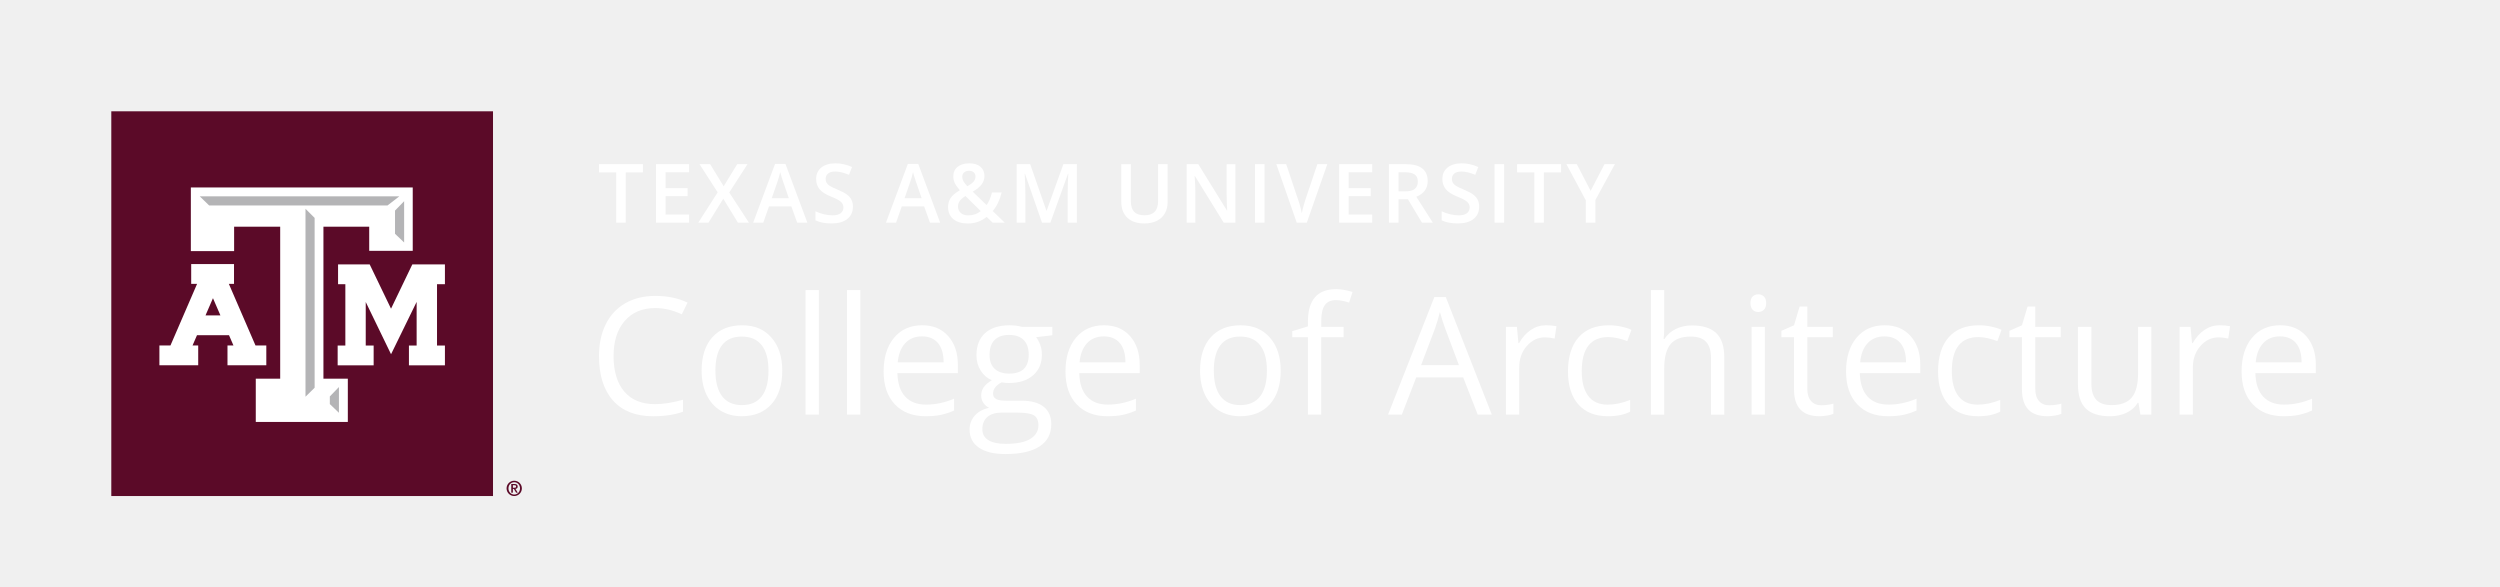
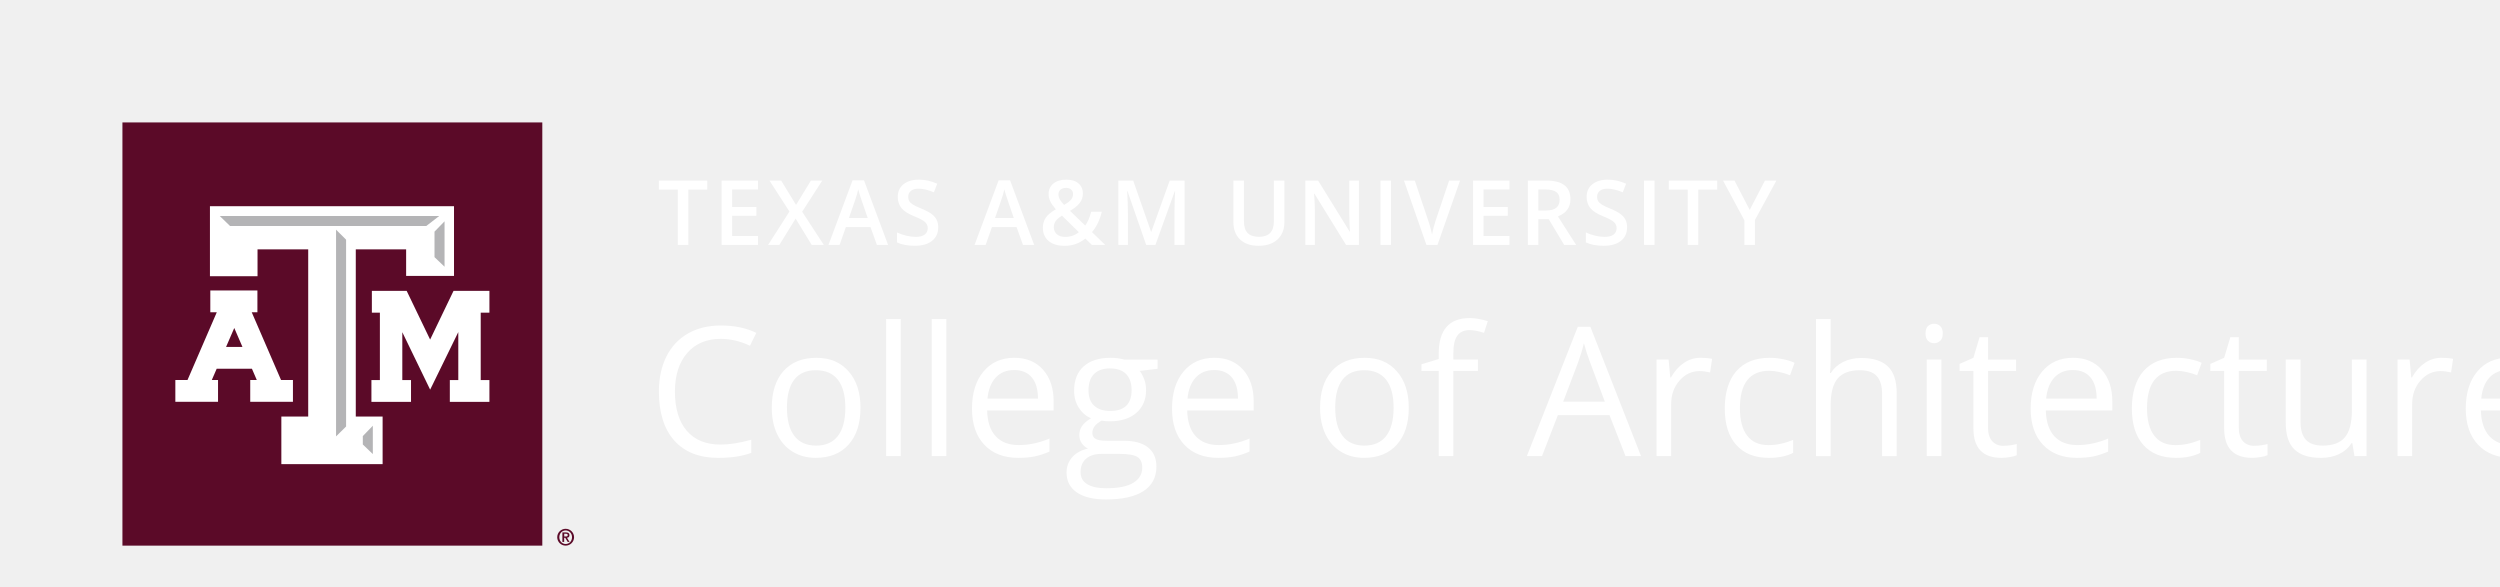
<svg xmlns="http://www.w3.org/2000/svg" version="1.1" viewBox="0 0 2345 550" preserveAspectRatio="xMidYMid meet">
  <defs>
    <style>
      .cls-1{fill:none;}
      .cls-2{fill:#5b0a28;}   /* 深栗色 */
      .cls-3{fill:#ffffff;}   /* 白 */
      .cls-4{fill:#b4b4b6;}   /* 灰 */
      .cls-5{clip-path:url(#clip);}
    </style>
    <clipPath id="clip">
      <rect class="cls-1" width="2345" height="550" />
    </clipPath>
  </defs>
-   <g transform="scale(2)">
+   <g transform="scale(2.2)">
    <rect class="cls-2" x="52.2" y="52.2" width="179.02" height="180.44" />
    <polygon class="cls-3" points="207.44 124.01 194.15 124.01 193.38 124.01 193.04 124.7 183.39 144.78 173.72 124.7 173.39 124.01 172.62 124.01 159.77 124.01 158.55 124.01 158.55 125.23 158.55 132.08 158.55 133.3 159.77 133.3 161.97 133.3 161.97 162.04 159.59 162.04 158.36 162.04 158.36 163.26 158.36 170.11 158.36 171.33 159.59 171.33 174.02 171.33 175.24 171.33 175.24 170.11 175.24 163.26 175.24 162.04 174.02 162.04 171.53 162.04 171.53 141.64 182.3 163.87 183.4 166.13 184.51 163.87 195.4 141.59 195.4 162.04 193.02 162.04 191.79 162.04 191.79 163.26 191.79 170.11 191.79 171.33 193.02 171.33 207.44 171.33 208.67 171.33 208.67 170.11 208.67 163.26 208.67 162.04 207.44 162.04 204.96 162.04 204.96 133.3 207.44 133.3 208.67 133.3 208.67 132.08 208.67 125.23 208.67 124.01 207.44 124.01" />
    <path class="cls-3" d="M123.65,162.01h-3.83l-12.49-28.87h2.42v-9.3h-20.08v9.3h2.76l-12.48,28.87h-5.19v9.3h18.2v-9.3h-2.65l2.08-4.8h15.02l2.07,4.8h-2.79v9.3h18.21v-9.3h-1.23ZM103.37,147.91h-6.98l3.49-8.07,3.49,8.07Z" />
    <polygon class="cls-3" points="192.17 87.92 90.92 87.92 89.51 87.92 89.51 89.32 89.51 116.37 89.51 117.77 90.92 117.77 108.4 117.77 109.8 117.77 109.8 116.37 109.8 106.32 131.41 106.32 131.41 177.6 121.35 177.6 119.96 177.6 119.96 179.01 119.96 196.5 119.96 197.89 121.35 197.89 161.73 197.89 163.13 197.89 163.13 196.5 163.13 179.01 163.13 177.6 161.73 177.6 151.69 177.6 151.69 106.32 173.16 106.32 173.16 116.24 173.16 117.64 174.57 117.64 192.17 117.64 193.57 117.64 193.57 116.24 193.57 89.32 193.57 87.92 192.17 87.92" />
    <polygon class="cls-4" points="154.69 185.93 158.96 181.52 158.96 193.6 154.69 189.51 154.69 185.93" />
    <polygon class="cls-4" points="147.56 181.85 143.28 186.06 143.28 97.92 147.56 102.19 147.56 181.85" />
    <polygon class="cls-4" points="98.09 96.37 93.69 92.09 187.27 92.09 181.73 96.37 98.09 96.37" />
    <polygon class="cls-4" points="189.54 113.73 185.26 109.64 185.26 98.76 189.54 94.36 189.54 113.73" />
    <g class="cls-5">
      <path class="cls-2" d="M237.58,229.05c0-1.98,1.61-3.59,3.59-3.59s3.59,1.61,3.59,3.59-1.61,3.59-3.59,3.59-3.59-1.61-3.59-3.59M243.89,229.05c0-1.68-1.21-2.89-2.71-2.89s-2.71,1.21-2.71,2.89,1.21,2.89,2.71,2.89,2.71-1.21,2.71-2.89M239.79,227h1.51c.97,0,1.5.34,1.5,1.19,0,.7-.4,1.03-1.06,1.09l1.09,1.78h-.78l-1.05-1.75h-.46v1.75h-.76v-4.06ZM240.55,228.74h.67c.45,0,.84-.06.84-.61,0-.48-.44-.56-.82-.56h-.68v1.16Z" />
      <polygon class="cls-3" points="293.48 104.42 288.99 104.42 288.99 80.84 280.92 80.84 280.92 76.99 301.54 76.99 301.54 80.84 293.48 80.84 293.48 104.42" />
      <polygon class="cls-3" points="323.18 104.42 307.67 104.42 307.67 76.99 323.18 76.99 323.18 80.78 312.15 80.78 312.15 88.25 322.49 88.25 322.49 92 312.15 92 312.15 100.62 323.18 100.62 323.18 104.42" />
      <polygon class="cls-3" points="351.24 104.42 346.08 104.42 339.22 93.2 332.29 104.42 327.49 104.42 336.59 90.2 328.07 76.99 333.06 76.99 339.4 87.37 345.75 76.99 350.58 76.99 342.01 90.27 351.24 104.42" />
      <path class="cls-3" d="M373.88,104.42l-2.74-7.62h-10.49l-2.68,7.62h-4.73l10.26-27.54h4.88l10.27,27.54h-4.77ZM369.95,92.94l-2.57-7.47c-.19-.5-.45-1.29-.78-2.36-.33-1.08-.56-1.86-.68-2.36-.34,1.54-.83,3.22-1.48,5.04l-2.48,7.15h7.99Z" />
      <path class="cls-3" d="M400.01,96.97c0,2.44-.88,4.35-2.65,5.74-1.76,1.39-4.2,2.08-7.3,2.08s-5.64-.48-7.62-1.45v-4.24c1.25.59,2.58,1.05,3.99,1.39,1.41.34,2.72.51,3.93.51,1.78,0,3.08-.34,3.93-1.01.85-.68,1.27-1.58,1.27-2.72,0-1.02-.39-1.9-1.16-2.61-.78-.71-2.38-1.56-4.8-2.53-2.5-1.01-4.26-2.17-5.29-3.47-1.02-1.3-1.54-2.87-1.54-4.69,0-2.29.81-4.09,2.44-5.4,1.63-1.31,3.81-1.97,6.55-1.97s5.24.57,7.84,1.73l-1.42,3.66c-2.44-1.02-4.62-1.54-6.53-1.54-1.45,0-2.55.31-3.3.95-.75.63-1.12,1.46-1.12,2.51,0,.71.15,1.32.45,1.83.3.51.79.99,1.48,1.44.69.45,1.92,1.04,3.71,1.78,2.01.84,3.49,1.62,4.43,2.35.94.72,1.63,1.54,2.07,2.46.44.91.66,1.99.66,3.23" />
      <path class="cls-3" d="M436.16,104.42l-2.74-7.62h-10.49l-2.68,7.62h-4.73l10.26-27.54h4.88l10.27,27.54h-4.77ZM432.24,92.94l-2.57-7.47c-.19-.5-.45-1.29-.78-2.36-.33-1.08-.56-1.86-.68-2.36-.34,1.54-.83,3.22-1.48,5.04l-2.48,7.15h7.99Z" />
      <path class="cls-3" d="M444.64,97.16c0-1.64.4-3.07,1.2-4.29.8-1.22,2.24-2.43,4.33-3.63-1.19-1.39-2-2.56-2.43-3.52-.43-.96-.65-1.95-.65-2.97,0-1.9.68-3.4,2.04-4.5,1.36-1.1,3.18-1.65,5.47-1.65s3.96.53,5.22,1.6c1.26,1.07,1.89,2.51,1.89,4.33,0,1.43-.42,2.72-1.27,3.88-.84,1.16-2.25,2.33-4.23,3.49l6.49,6.27c1.01-1.34,1.86-3.3,2.54-5.89h4.54c-.87,3.55-2.28,6.45-4.2,8.69l5.65,5.46h-5.68l-2.8-2.72c-1.28,1.03-2.64,1.8-4.08,2.32-1.45.52-3.04.78-4.79.78-2.88,0-5.14-.68-6.77-2.05s-2.46-3.23-2.46-5.59M454.1,101.01c2.29,0,4.24-.67,5.87-2.01l-7.18-7.07c-1.33.85-2.24,1.65-2.74,2.4-.5.74-.75,1.59-.75,2.54,0,1.22.43,2.22,1.3,2.99.87.77,2.04,1.15,3.5,1.15M451.3,82.9c0,.79.21,1.53.63,2.23.42.7,1.01,1.45,1.76,2.23,1.41-.8,2.4-1.55,2.97-2.24.57-.69.85-1.47.85-2.34,0-.81-.27-1.46-.82-1.95-.54-.49-1.27-.73-2.17-.73-.99,0-1.77.26-2.35.76-.59.51-.88,1.18-.88,2.04" />
      <path class="cls-3" d="M488.69,104.42l-7.96-22.91h-.15c.21,3.4.32,6.59.32,9.57v13.34h-4.07v-27.43h6.32l7.62,21.82h.11l7.84-21.82h6.34v27.43h-4.32v-13.56c0-1.36.04-3.14.1-5.33.07-2.19.13-3.51.18-3.98h-.15l-8.24,22.87h-3.96Z" />
      <path class="cls-3" d="M547.62,76.99v17.75c0,2.03-.43,3.8-1.3,5.32-.87,1.52-2.13,2.69-3.77,3.51-1.65.82-3.61,1.23-5.9,1.23-3.4,0-6.05-.9-7.94-2.7-1.89-1.8-2.83-4.28-2.83-7.43v-17.67h4.5v17.35c0,2.26.52,3.94,1.58,5.01,1.05,1.07,2.66,1.61,4.84,1.61,4.23,0,6.34-2.22,6.34-6.66v-17.32h4.48Z" />
      <path class="cls-3" d="M579.41,104.42h-5.5l-13.49-21.86h-.15l.09,1.22c.18,2.33.26,4.45.26,6.38v14.26h-4.07v-27.43h5.44l13.45,21.75h.11c-.02-.29-.07-1.34-.15-3.14-.07-1.81-.11-3.22-.11-4.23v-14.37h4.11v27.43Z" />
      <rect class="cls-3" x="588.58" y="76.99" width="4.48" height="27.43" />
      <path class="cls-3" d="M617.86,76.99h4.65l-9.61,27.43h-4.73l-9.57-27.43h4.62l5.72,17.05c.3.81.62,1.86.96,3.14.34,1.28.56,2.24.66,2.86.16-.95.41-2.05.75-3.3.34-1.25.61-2.18.82-2.78l5.72-16.98Z" />
      <polygon class="cls-3" points="643.57 104.42 628.05 104.42 628.05 76.99 643.57 76.99 643.57 80.78 632.53 80.78 632.53 88.25 642.87 88.25 642.87 92 632.53 92 632.53 100.62 643.57 100.62 643.57 104.42" />
      <path class="cls-3" d="M655.9,93.46v10.96h-4.48v-27.43h7.75c3.54,0,6.16.66,7.86,1.99,1.7,1.32,2.55,3.33,2.55,6,0,3.42-1.78,5.85-5.33,7.3l7.75,12.14h-5.1l-6.57-10.96h-4.43ZM655.9,89.75h3.11c2.09,0,3.6-.39,4.54-1.16.94-.78,1.41-1.93,1.41-3.45s-.51-2.67-1.52-3.34c-1.01-.68-2.54-1.01-4.58-1.01h-2.96v8.97Z" />
      <path class="cls-3" d="M693.72,96.97c0,2.44-.88,4.35-2.65,5.74-1.76,1.39-4.2,2.08-7.3,2.08s-5.64-.48-7.62-1.45v-4.24c1.25.59,2.58,1.05,3.99,1.39,1.41.34,2.72.51,3.93.51,1.78,0,3.08-.34,3.93-1.01.85-.68,1.27-1.58,1.27-2.72,0-1.02-.39-1.9-1.16-2.61-.78-.71-2.38-1.56-4.8-2.53-2.5-1.01-4.27-2.17-5.29-3.47-1.02-1.3-1.54-2.87-1.54-4.69,0-2.29.81-4.09,2.44-5.4,1.63-1.31,3.81-1.97,6.55-1.97s5.24.57,7.84,1.73l-1.42,3.66c-2.44-1.02-4.62-1.54-6.53-1.54-1.45,0-2.55.31-3.3.95-.75.63-1.12,1.46-1.12,2.51,0,.71.15,1.32.45,1.83.3.51.79.99,1.48,1.44.69.45,1.92,1.04,3.71,1.78,2.01.84,3.49,1.62,4.43,2.35.94.72,1.63,1.54,2.07,2.46.44.91.66,1.99.66,3.23" />
      <rect class="cls-3" x="700.95" y="76.99" width="4.48" height="27.43" />
      <polygon class="cls-3" points="724.07 104.42 719.59 104.42 719.59 80.84 711.52 80.84 711.52 76.99 732.14 76.99 732.14 80.84 724.07 80.84 724.07 104.42" />
      <polygon class="cls-3" points="746.01 89.51 752.51 76.99 757.38 76.99 748.25 93.79 748.25 104.42 743.74 104.42 743.74 93.94 734.64 76.99 739.52 76.99 746.01 89.51" />
      <path class="cls-3" d="M307.29,144.48c-6.03,0-10.8,2.01-14.29,6.03-3.49,4.02-5.24,9.52-5.24,16.51s1.68,12.74,5.05,16.65c3.37,3.92,8.17,5.88,14.4,5.88,3.83,0,8.2-.69,13.11-2.07v5.6c-3.81,1.43-8.5,2.14-14.08,2.14-8.09,0-14.33-2.45-18.72-7.36-4.39-4.91-6.59-11.88-6.59-20.92,0-5.66,1.06-10.61,3.17-14.87,2.12-4.26,5.17-7.54,9.16-9.84,3.99-2.3,8.69-3.45,14.1-3.45,5.76,0,10.79,1.05,15.1,3.15l-2.7,5.48c-4.15-1.95-8.31-2.93-12.47-2.93" />
      <path class="cls-3" d="M366.88,173.84c0,6.71-1.69,11.95-5.07,15.72-3.38,3.77-8.05,5.65-14.01,5.65-3.68,0-6.95-.86-9.8-2.59-2.86-1.73-5.06-4.21-6.61-7.43-1.55-3.23-2.33-7.01-2.33-11.34,0-6.71,1.68-11.94,5.03-15.68,3.35-3.74,8.01-5.61,13.97-5.61s10.33,1.92,13.73,5.75c3.39,3.83,5.09,9.01,5.09,15.55M335.53,173.84c0,5.26,1.05,9.26,3.15,12.02,2.1,2.75,5.19,4.13,9.28,4.13s7.18-1.37,9.29-4.11c2.11-2.74,3.17-6.75,3.17-12.04s-1.06-9.21-3.17-11.92c-2.12-2.72-5.24-4.07-9.37-4.07s-7.16,1.34-9.24,4.02c-2.08,2.68-3.12,6.67-3.12,11.98" />
      <rect class="cls-3" x="377.81" y="136.03" width="6.23" height="58.43" />
      <rect class="cls-3" x="397.26" y="136.03" width="6.23" height="58.43" />
      <path class="cls-3" d="M434.1,195.21c-6.08,0-10.88-1.85-14.4-5.56-3.52-3.71-5.28-8.85-5.28-15.43s1.63-11.9,4.9-15.81c3.27-3.91,7.65-5.86,13.16-5.86,5.16,0,9.24,1.7,12.24,5.09,3.01,3.39,4.51,7.87,4.51,13.43v3.94h-28.35c.12,4.83,1.34,8.5,3.66,11,2.32,2.5,5.58,3.75,9.78,3.75,4.43,0,8.81-.93,13.14-2.78v5.56c-2.2.95-4.29,1.63-6.25,2.05-1.97.41-4.34.62-7.12.62M432.41,157.77c-3.31,0-5.94,1.08-7.9,3.23-1.97,2.15-3.12,5.13-3.48,8.94h21.52c0-3.93-.88-6.94-2.63-9.03-1.75-2.09-4.26-3.14-7.51-3.14" />
      <path class="cls-3" d="M493.55,153.3v3.94l-7.62.9c.7.88,1.33,2.02,1.88,3.44.55,1.41.83,3.01.83,4.79,0,4.03-1.38,7.25-4.13,9.65s-6.54,3.61-11.34,3.61c-1.23,0-2.38-.1-3.45-.3-2.65,1.4-3.98,3.17-3.98,5.29,0,1.13.46,1.96,1.39,2.5.93.54,2.52.81,4.77.81h7.29c4.46,0,7.88.94,10.27,2.82s3.59,4.61,3.59,8.19c0,4.56-1.83,8.03-5.48,10.42-3.66,2.39-8.99,3.59-16,3.59-5.38,0-9.53-1-12.45-3-2.92-2-4.38-4.83-4.38-8.49,0-2.5.8-4.67,2.4-6.5,1.6-1.83,3.85-3.07,6.76-3.72-1.05-.48-1.93-1.21-2.65-2.22-.71-1-1.07-2.17-1.07-3.49,0-1.5.4-2.82,1.2-3.94.8-1.13,2.07-2.22,3.79-3.27-2.13-.88-3.86-2.37-5.2-4.47-1.34-2.1-2.01-4.51-2.01-7.21,0-4.5,1.35-7.98,4.06-10.42,2.7-2.44,6.53-3.66,11.49-3.66,2.15,0,4.09.25,5.82.75h14.23ZM460.73,201.37c0,2.23.94,3.92,2.82,5.07,1.88,1.15,4.57,1.73,8.07,1.73,5.23,0,9.11-.78,11.62-2.35,2.52-1.56,3.77-3.69,3.77-6.36,0-2.23-.69-3.77-2.07-4.64-1.38-.86-3.97-1.3-7.77-1.3h-7.47c-2.83,0-5.03.68-6.61,2.03-1.58,1.35-2.37,3.29-2.37,5.82M464.11,166.48c0,2.88.81,5.06,2.44,6.53,1.63,1.48,3.89,2.21,6.8,2.21,6.08,0,9.12-2.95,9.12-8.86s-3.08-9.28-9.24-9.28c-2.93,0-5.18.79-6.76,2.37-1.58,1.58-2.37,3.92-2.37,7.02" />
      <path class="cls-3" d="M519.38,195.21c-6.08,0-10.88-1.85-14.4-5.56s-5.27-8.85-5.27-15.43,1.63-11.9,4.9-15.81c3.27-3.91,7.65-5.86,13.16-5.86,5.16,0,9.24,1.7,12.24,5.09,3,3.39,4.51,7.87,4.51,13.43v3.94h-28.35c.12,4.83,1.35,8.5,3.66,11,2.32,2.5,5.58,3.75,9.78,3.75,4.43,0,8.81-.93,13.14-2.78v5.56c-2.2.95-4.29,1.63-6.25,2.05-1.97.41-4.34.62-7.12.62M517.69,157.77c-3.31,0-5.94,1.08-7.91,3.23-1.96,2.15-3.12,5.13-3.47,8.94h21.52c0-3.93-.88-6.94-2.63-9.03-1.75-2.09-4.26-3.14-7.51-3.14" />
      <path class="cls-3" d="M600.65,173.84c0,6.71-1.69,11.95-5.07,15.72-3.38,3.77-8.05,5.65-14.01,5.65-3.68,0-6.95-.86-9.8-2.59-2.85-1.73-5.06-4.21-6.61-7.43-1.55-3.23-2.33-7.01-2.33-11.34,0-6.71,1.68-11.94,5.03-15.68,3.35-3.74,8.01-5.61,13.97-5.61s10.33,1.92,13.73,5.75c3.39,3.83,5.09,9.01,5.09,15.55M569.29,173.84c0,5.26,1.05,9.26,3.15,12.02,2.1,2.75,5.2,4.13,9.28,4.13s7.18-1.37,9.29-4.11c2.11-2.74,3.17-6.75,3.17-12.04s-1.06-9.21-3.17-11.92c-2.12-2.72-5.24-4.07-9.37-4.07s-7.16,1.34-9.24,4.02c-2.08,2.68-3.12,6.67-3.12,11.98" />
      <path class="cls-3" d="M630.13,158.14h-10.48v36.31h-6.23v-36.31h-7.36v-2.82l7.36-2.25v-2.29c0-10.12,4.42-15.17,13.26-15.17,2.18,0,4.73.44,7.66,1.31l-1.61,4.99c-2.41-.78-4.46-1.16-6.16-1.16-2.35,0-4.09.78-5.22,2.35-1.13,1.56-1.69,4.07-1.69,7.53v2.67h10.48v4.84Z" />
      <path class="cls-3" d="M693.06,194.46l-6.83-17.46h-22.01l-6.76,17.46h-6.46l21.71-55.13h5.37l21.59,55.13h-6.61ZM684.24,171.25l-6.38-17.01c-.83-2.15-1.68-4.79-2.55-7.92-.55,2.4-1.34,5.04-2.36,7.92l-6.46,17.01h17.76Z" />
      <path class="cls-3" d="M725.06,152.55c1.83,0,3.47.15,4.92.45l-.86,5.78c-1.7-.38-3.21-.56-4.51-.56-3.33,0-6.18,1.35-8.54,4.06-2.37,2.7-3.55,6.07-3.55,10.1v22.08h-6.23v-41.16h5.14l.71,7.62h.3c1.53-2.68,3.37-4.74,5.52-6.19,2.15-1.45,4.52-2.18,7.1-2.18" />
      <path class="cls-3" d="M754.12,195.21c-5.96,0-10.57-1.83-13.84-5.5-3.27-3.67-4.9-8.85-4.9-15.56s1.66-12.2,4.98-15.96c3.32-3.75,8.04-5.63,14.18-5.63,1.98,0,3.96.21,5.93.64,1.98.43,3.53.93,4.66,1.5l-1.92,5.29c-1.38-.55-2.88-1.01-4.51-1.37-1.63-.36-3.07-.54-4.32-.54-8.36,0-12.54,5.33-12.54,16,0,5.06,1.02,8.94,3.06,11.64,2.04,2.7,5.06,4.06,9.07,4.06,3.43,0,6.95-.74,10.55-2.22v5.52c-2.75,1.43-6.22,2.14-10.4,2.14" />
      <path class="cls-3" d="M802.45,194.46v-26.62c0-3.35-.77-5.86-2.29-7.51-1.53-1.65-3.92-2.48-7.17-2.48-4.33,0-7.49,1.18-9.48,3.53-1.99,2.35-2.99,6.21-2.99,11.57v21.52h-6.23v-58.43h6.23v17.69c0,2.13-.1,3.89-.3,5.29h.38c1.23-1.98,2.97-3.54,5.24-4.68,2.26-1.14,4.85-1.71,7.75-1.71,5.03,0,8.81,1.2,11.32,3.59,2.52,2.39,3.77,6.19,3.77,11.4v26.85h-6.23Z" />
      <path class="cls-3" d="M820.97,142.15c0-1.43.35-2.47,1.05-3.13.7-.66,1.58-.99,2.63-.99s1.86.34,2.59,1.01c.73.68,1.09,1.71,1.09,3.12s-.36,2.45-1.09,3.14c-.73.69-1.59,1.03-2.59,1.03-1.05,0-1.93-.34-2.63-1.03-.7-.69-1.05-1.73-1.05-3.14M827.73,194.46h-6.23v-41.16h6.23v41.16Z" />
      <path class="cls-3" d="M854.24,190.06c1.1,0,2.17-.08,3.19-.24,1.03-.16,1.84-.33,2.44-.51v4.77c-.68.33-1.67.59-2.99.81-1.31.21-2.5.32-3.55.32-7.96,0-11.94-4.19-11.94-12.58v-24.48h-5.9v-3l5.9-2.59,2.63-8.79h3.61v9.54h11.94v4.85h-11.94v24.22c0,2.48.59,4.38,1.76,5.71,1.18,1.33,2.79,1.99,4.84,1.99" />
      <path class="cls-3" d="M885.48,195.21c-6.08,0-10.88-1.85-14.4-5.56-3.52-3.71-5.28-8.85-5.28-15.43s1.63-11.9,4.9-15.81c3.27-3.91,7.65-5.86,13.16-5.86,5.16,0,9.24,1.7,12.24,5.09,3.01,3.39,4.51,7.87,4.51,13.43v3.94h-28.35c.12,4.83,1.35,8.5,3.66,11,2.31,2.5,5.58,3.75,9.78,3.75,4.43,0,8.81-.93,13.14-2.78v5.56c-2.2.95-4.29,1.63-6.25,2.05-1.97.41-4.34.62-7.12.62M883.79,157.77c-3.31,0-5.94,1.08-7.91,3.23-1.97,2.15-3.12,5.13-3.47,8.94h21.52c0-3.93-.88-6.94-2.63-9.03-1.75-2.09-4.26-3.14-7.51-3.14" />
      <path class="cls-3" d="M927.69,195.21c-5.96,0-10.57-1.83-13.84-5.5-3.27-3.67-4.9-8.85-4.9-15.56s1.66-12.2,4.98-15.96c3.32-3.75,8.04-5.63,14.18-5.63,1.98,0,3.96.21,5.93.64,1.98.43,3.53.93,4.66,1.5l-1.92,5.29c-1.38-.55-2.88-1.01-4.51-1.37-1.63-.36-3.07-.54-4.32-.54-8.36,0-12.54,5.33-12.54,16,0,5.06,1.02,8.94,3.06,11.64,2.04,2.7,5.06,4.06,9.07,4.06,3.43,0,6.95-.74,10.55-2.22v5.52c-2.75,1.43-6.22,2.14-10.4,2.14" />
      <path class="cls-3" d="M961.15,190.06c1.1,0,2.17-.08,3.19-.24,1.03-.16,1.84-.33,2.44-.51v4.77c-.68.33-1.67.59-2.99.81-1.31.21-2.5.32-3.55.32-7.96,0-11.94-4.19-11.94-12.58v-24.48h-5.9v-3l5.9-2.59,2.63-8.79h3.61v9.54h11.94v4.85h-11.94v24.22c0,2.48.59,4.38,1.76,5.71,1.18,1.33,2.79,1.99,4.84,1.99" />
      <path class="cls-3" d="M980.87,153.3v26.7c0,3.36.76,5.86,2.29,7.51,1.53,1.65,3.92,2.48,7.17,2.48,4.31,0,7.45-1.18,9.44-3.53,1.99-2.35,2.99-6.2,2.99-11.53v-21.63h6.23v41.16h-5.14l-.9-5.52h-.34c-1.28,2.03-3.05,3.58-5.31,4.66-2.27,1.08-4.85,1.62-7.75,1.62-5.01,0-8.76-1.19-11.25-3.57-2.49-2.38-3.74-6.18-3.74-11.42v-26.93h6.31Z" />
      <path class="cls-3" d="M1040.99,152.55c1.83,0,3.47.15,4.92.45l-.86,5.78c-1.7-.38-3.2-.56-4.51-.56-3.33,0-6.18,1.35-8.54,4.06-2.37,2.7-3.55,6.07-3.55,10.1v22.08h-6.23v-41.16h5.14l.71,7.62h.3c1.53-2.68,3.37-4.74,5.52-6.19,2.15-1.45,4.52-2.18,7.1-2.18" />
      <path class="cls-3" d="M1070.99,195.21c-6.08,0-10.88-1.85-14.4-5.56s-5.28-8.85-5.28-15.43,1.63-11.9,4.9-15.81c3.27-3.91,7.65-5.86,13.16-5.86,5.16,0,9.24,1.7,12.24,5.09,3.01,3.39,4.51,7.87,4.51,13.43v3.94h-28.35c.12,4.83,1.34,8.5,3.66,11,2.31,2.5,5.58,3.75,9.78,3.75,4.43,0,8.81-.93,13.14-2.78v5.56c-2.2.95-4.29,1.63-6.25,2.05-1.97.41-4.34.62-7.12.62M1069.3,157.77c-3.31,0-5.94,1.08-7.91,3.23-1.97,2.15-3.12,5.13-3.47,8.94h21.52c0-3.93-.88-6.94-2.63-9.03-1.75-2.09-4.26-3.14-7.51-3.14" />
    </g>
  </g>
</svg>
